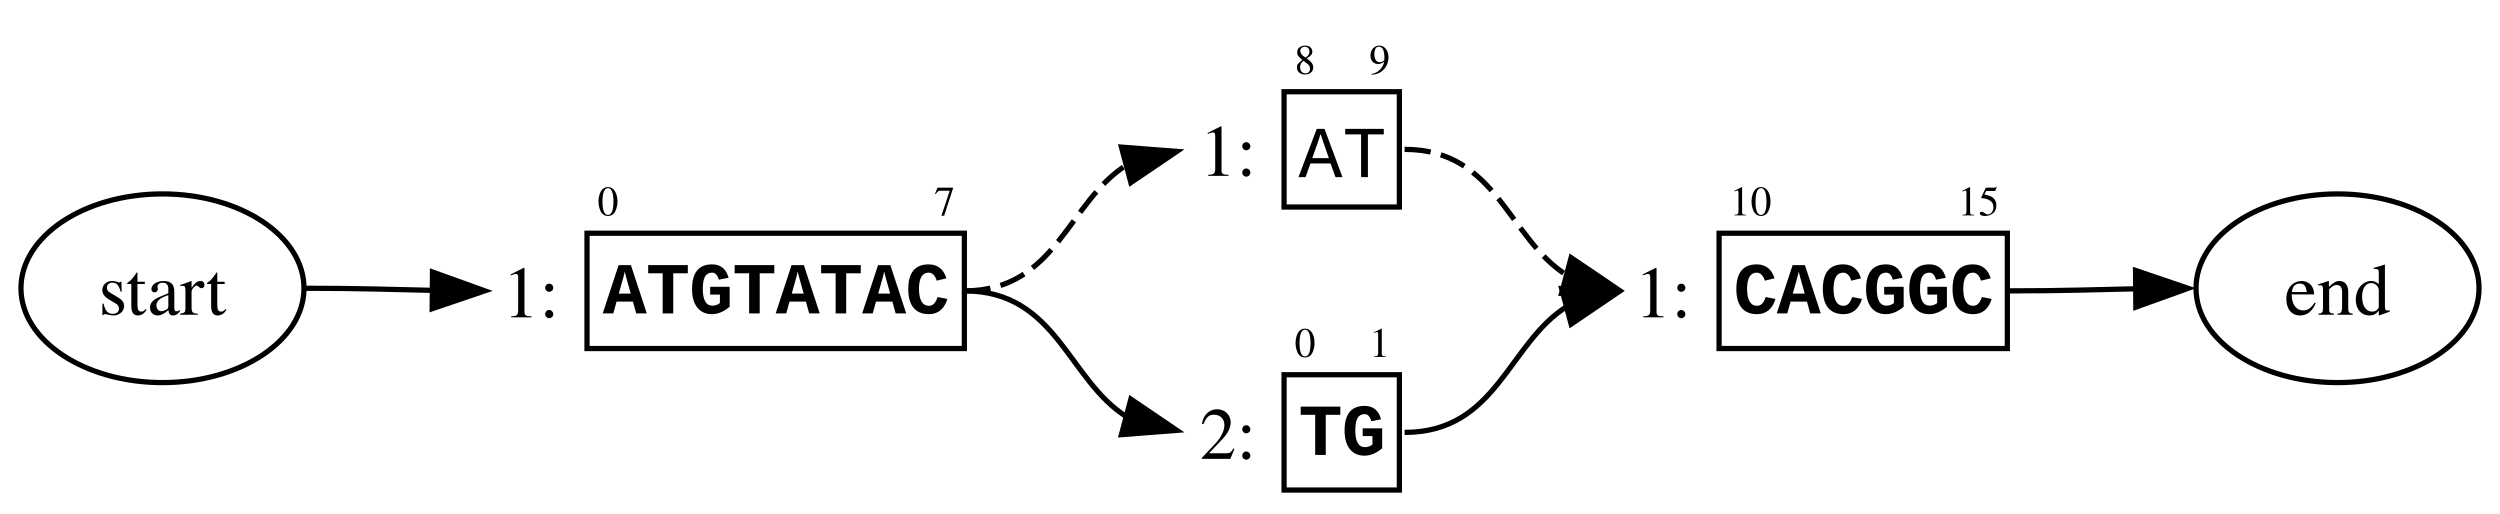
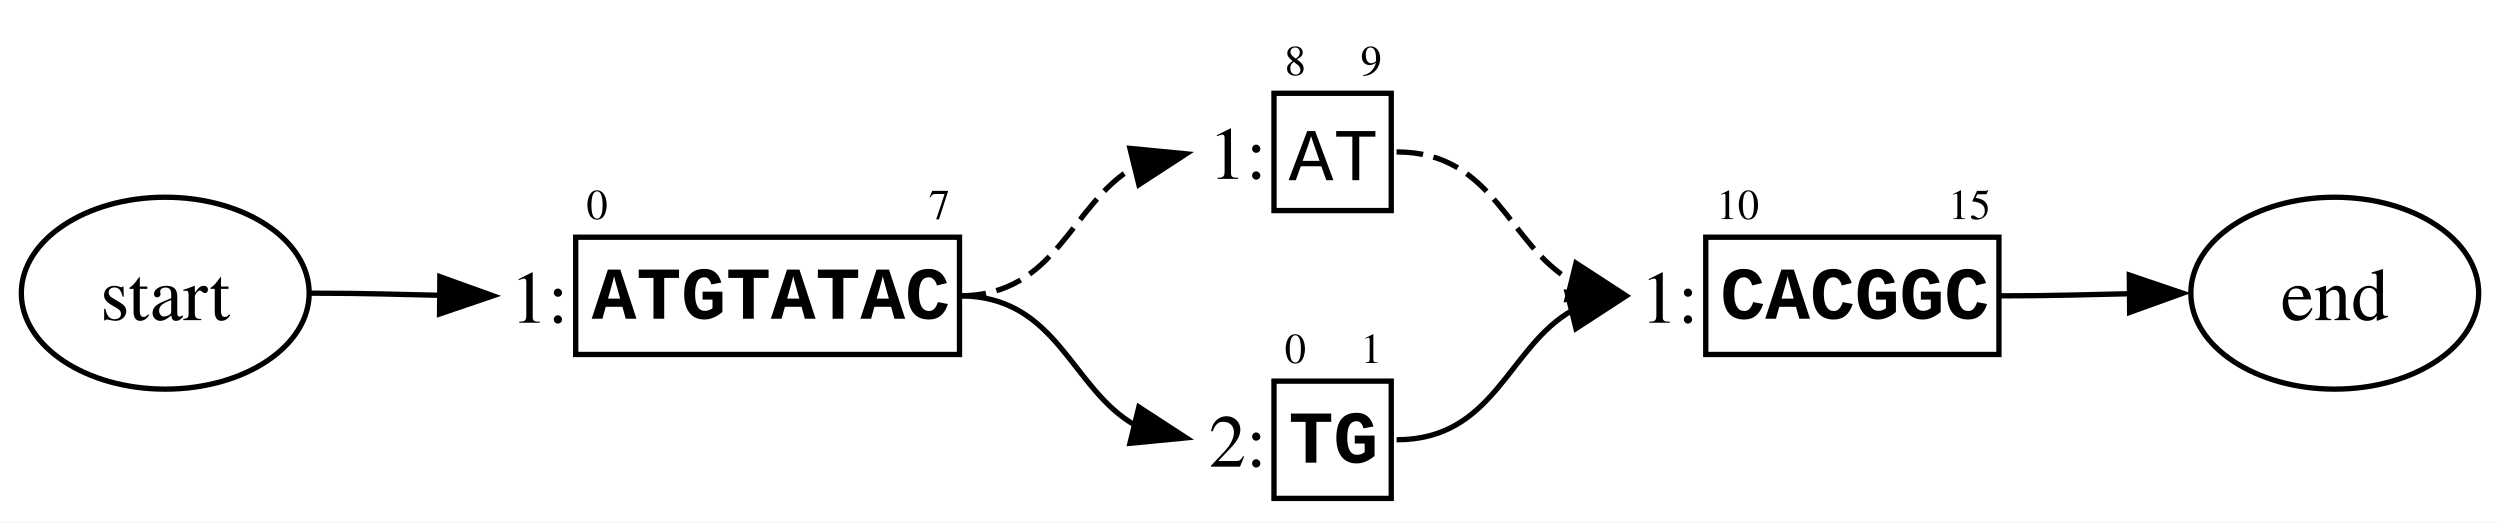
- <svg xmlns="http://www.w3.org/2000/svg" width="477pt" height="98pt" viewBox="0.00 0.00 477.00 98.00">
+ <svg xmlns="http://www.w3.org/2000/svg" width="469pt" height="98pt" viewBox="0.00 0.00 469.00 98.00">
  <g id="graph0" class="graph" transform="scale(1 1) rotate(0) translate(4 94)">
-     <polygon fill="white" stroke="none" points="-4,4 -4,-94 473,-94 473,4 -4,4" />
+     <polygon fill="white" stroke="none" points="-4,4 -4,-94 465,-94 465,4 -4,4" />
    <g id="node1" class="node">
      <ellipse fill="none" stroke="black" cx="27" cy="-39" rx="27" ry="18" />
      <text text-anchor="middle" x="27" y="-33.95" font-family="Times,serif" font-size="14.00">start</text>
    </g>
    <g id="node2" class="node">
-       <text text-anchor="start" x="110" y="-52.9" font-family="Times,serif" font-size="8.00">0</text>
-       <text text-anchor="start" x="174.25" y="-52.9" font-family="Times,serif" font-size="8.00">7</text>
-       <text text-anchor="start" x="91.88" y="-33.45" font-family="Times,serif" font-size="14.00">1: </text>
-       <polygon fill="none" stroke="black" points="108,-27.5 108,-49.5 180,-49.5 180,-27.5 108,-27.5" />
-       <text text-anchor="start" x="111" y="-34.2" font-family="Courier New" font-weight="bold" font-size="14.00">A</text>
-       <text text-anchor="start" x="119.25" y="-34.2" font-family="Courier New" font-weight="bold" font-size="14.00">T</text>
-       <text text-anchor="start" x="127.5" y="-34.2" font-family="Courier New" font-weight="bold" font-size="14.00">G</text>
-       <text text-anchor="start" x="135.75" y="-34.2" font-family="Courier New" font-weight="bold" font-size="14.00">T</text>
-       <text text-anchor="start" x="144" y="-34.2" font-family="Courier New" font-weight="bold" font-size="14.00">A</text>
-       <text text-anchor="start" x="152.25" y="-34.2" font-family="Courier New" font-weight="bold" font-size="14.00">T</text>
-       <text text-anchor="start" x="160.5" y="-34.2" font-family="Courier New" font-weight="bold" font-size="14.00">A</text>
-       <text text-anchor="start" x="168.75" y="-34.2" font-family="Courier New" font-weight="bold" font-size="14.00">C</text>
+       <text text-anchor="start" x="106" y="-52.9" font-family="Times,serif" font-size="8.00">0</text>
+       <text text-anchor="start" x="170.25" y="-52.9" font-family="Times,serif" font-size="8.00">7</text>
+       <text text-anchor="start" x="91.75" y="-33.45" font-family="Times,serif" font-size="14.00">1:</text>
+       <polygon fill="none" stroke="black" points="104,-27.5 104,-49.5 176,-49.5 176,-27.5 104,-27.5" />
+       <text text-anchor="start" x="107" y="-34.2" font-family="Courier New" font-weight="bold" font-size="14.00">ATGTATAC</text>
    </g>
    <g id="edge1" class="edge">
      <path fill="none" stroke="black" d="M54,-39C65.38,-39 70.68,-38.75 78.55,-38.6" />
      <polygon fill="black" stroke="black" points="78.52,-42.1 88.49,-38.51 78.46,-35.1 78.52,-42.1" />
    </g>
    <g id="node3" class="node">
-       <text text-anchor="start" x="243" y="-79.9" font-family="Times,serif" font-size="8.00">8</text>
-       <text text-anchor="start" x="257.25" y="-79.9" font-family="Times,serif" font-size="8.00">9</text>
-       <text text-anchor="start" x="224.88" y="-60.45" font-family="Times,serif" font-size="14.00">1: </text>
-       <polygon fill="none" stroke="black" points="241,-54.5 241,-76.5 263,-76.5 263,-54.5 241,-54.5" />
-       <text text-anchor="start" x="243.75" y="-60.2" font-family="Courier New" font-size="14.00">AT</text>
+       <text text-anchor="start" x="237" y="-79.9" font-family="Times,serif" font-size="8.00">8</text>
+       <text text-anchor="start" x="251.25" y="-79.9" font-family="Times,serif" font-size="8.00">9</text>
+       <text text-anchor="start" x="222.75" y="-60.45" font-family="Times,serif" font-size="14.00">1:</text>
+       <polygon fill="none" stroke="black" points="235,-54.5 235,-76.5 257,-76.5 257,-54.5 235,-54.5" />
+       <text text-anchor="start" x="237.75" y="-60.2" font-family="Courier New" font-size="14.00">AT</text>
    </g>
    <g id="edge2" class="edge">
-       <path fill="none" stroke="black" stroke-dasharray="5,2" d="M180,-38.5C197.68,-38.5 199.76,-55.65 211.11,-62.61" />
-       <polygon fill="black" stroke="black" points="209.97,-65.93 220.54,-65.11 211.77,-59.16 209.97,-65.93" />
+       <path fill="none" stroke="black" stroke-dasharray="5,2" d="M176,-38.5C194.46,-38.5 196.85,-55.98 209.03,-62.81" />
+       <polygon fill="black" stroke="black" points="207.98,-66.16 218.53,-65.14 209.65,-59.36 207.98,-66.16" />
    </g>
    <g id="node4" class="node">
-       <text text-anchor="start" x="243" y="-25.9" font-family="Times,serif" font-size="8.00">0</text>
-       <text text-anchor="start" x="257.25" y="-25.9" font-family="Times,serif" font-size="8.00">1</text>
-       <text text-anchor="start" x="224.88" y="-6.45" font-family="Times,serif" font-size="14.00">2: </text>
-       <polygon fill="none" stroke="black" points="241,-0.5 241,-22.5 263,-22.5 263,-0.5 241,-0.5" />
-       <text text-anchor="start" x="243.75" y="-7.2" font-family="Courier New" font-weight="bold" font-size="14.00">T</text>
-       <text text-anchor="start" x="252" y="-7.2" font-family="Courier New" font-weight="bold" font-size="14.00">G</text>
+       <text text-anchor="start" x="237" y="-25.9" font-family="Times,serif" font-size="8.00">0</text>
+       <text text-anchor="start" x="251.25" y="-25.9" font-family="Times,serif" font-size="8.00">1</text>
+       <text text-anchor="start" x="222.75" y="-6.45" font-family="Times,serif" font-size="14.00">2:</text>
+       <polygon fill="none" stroke="black" points="235,-0.5 235,-22.5 257,-22.5 257,-0.5 235,-0.5" />
+       <text text-anchor="start" x="237.75" y="-7.2" font-family="Courier New" font-weight="bold" font-size="14.00">TG</text>
    </g>
    <g id="edge3" class="edge">
-       <path fill="none" stroke="black" d="M180,-38.5C197.68,-38.5 199.76,-21.35 211.11,-14.39" />
-       <polygon fill="black" stroke="black" points="211.77,-17.84 220.54,-11.89 209.97,-11.07 211.77,-17.84" />
+       <path fill="none" stroke="black" d="M176,-38.5C194.46,-38.5 196.85,-21.02 209.03,-14.19" />
+       <polygon fill="black" stroke="black" points="209.65,-17.64 218.53,-11.86 207.98,-10.84 209.65,-17.64" />
    </g>
    <g id="node5" class="node">
-       <text text-anchor="start" x="326" y="-52.9" font-family="Times,serif" font-size="8.00">10</text>
-       <text text-anchor="start" x="369.5" y="-52.9" font-family="Times,serif" font-size="8.00">15</text>
-       <text text-anchor="start" x="307.88" y="-33.45" font-family="Times,serif" font-size="14.00">1: </text>
-       <polygon fill="none" stroke="black" points="324,-27.5 324,-49.5 379,-49.5 379,-27.5 324,-27.5" />
-       <text text-anchor="start" x="326.75" y="-34.2" font-family="Courier New" font-weight="bold" font-size="14.00">C</text>
-       <text text-anchor="start" x="335" y="-34.2" font-family="Courier New" font-weight="bold" font-size="14.00">A</text>
-       <text text-anchor="start" x="343.25" y="-34.2" font-family="Courier New" font-weight="bold" font-size="14.00">C</text>
-       <text text-anchor="start" x="351.5" y="-34.2" font-family="Courier New" font-weight="bold" font-size="14.00">G</text>
-       <text text-anchor="start" x="359.75" y="-34.2" font-family="Courier New" font-weight="bold" font-size="14.00">G</text>
-       <text text-anchor="start" x="368" y="-34.2" font-family="Courier New" font-weight="bold" font-size="14.00">C</text>
+       <text text-anchor="start" x="318" y="-52.9" font-family="Times,serif" font-size="8.00">10</text>
+       <text text-anchor="start" x="361.5" y="-52.9" font-family="Times,serif" font-size="8.00">15</text>
+       <text text-anchor="start" x="303.75" y="-33.45" font-family="Times,serif" font-size="14.00">1:</text>
+       <polygon fill="none" stroke="black" points="316,-27.5 316,-49.5 371,-49.5 371,-27.5 316,-27.5" />
+       <text text-anchor="start" x="318.75" y="-34.2" font-family="Courier New" font-weight="bold" font-size="14.00">CACGGC</text>
    </g>
    <g id="edge4" class="edge">
-       <path fill="none" stroke="black" stroke-dasharray="5,2" d="M264,-65.5C281.68,-65.5 283.76,-48.35 295.11,-41.39" />
-       <polygon fill="black" stroke="black" points="295.77,-44.84 304.54,-38.89 293.97,-38.07 295.77,-44.84" />
+       <path fill="none" stroke="black" stroke-dasharray="5,2" d="M258,-65.5C276.46,-65.5 278.85,-48.02 291.03,-41.19" />
+       <polygon fill="black" stroke="black" points="291.65,-44.64 300.53,-38.86 289.98,-37.84 291.65,-44.64" />
    </g>
    <g id="edge5" class="edge">
-       <path fill="none" stroke="black" d="M264,-11.5C281.68,-11.5 283.76,-28.65 295.11,-35.61" />
-       <polygon fill="black" stroke="black" points="293.97,-38.93 304.54,-38.11 295.77,-32.16 293.97,-38.93" />
+       <path fill="none" stroke="black" d="M258,-11.5C276.46,-11.5 278.85,-28.98 291.03,-35.81" />
+       <polygon fill="black" stroke="black" points="289.98,-39.16 300.53,-38.14 291.65,-32.36 289.98,-39.16" />
    </g>
    <g id="node6" class="node">
-       <ellipse fill="none" stroke="black" cx="442" cy="-39" rx="27" ry="18" />
-       <text text-anchor="middle" x="442" y="-33.95" font-family="Times,serif" font-size="14.00">end</text>
+       <ellipse fill="none" stroke="black" cx="434" cy="-39" rx="27" ry="18" />
+       <text text-anchor="middle" x="434" y="-33.95" font-family="Times,serif" font-size="14.00">end</text>
    </g>
    <g id="edge6" class="edge">
-       <path fill="none" stroke="black" d="M379,-38.5C390.38,-38.5 395.69,-38.75 403.55,-38.9" />
-       <polygon fill="black" stroke="black" points="403.46,-42.4 413.49,-38.99 403.52,-35.4 403.46,-42.4" />
+       <path fill="none" stroke="black" d="M371,-38.5C382.38,-38.5 387.68,-38.75 395.55,-38.9" />
+       <polygon fill="black" stroke="black" points="395.46,-42.4 405.49,-38.99 395.52,-35.4 395.46,-42.4" />
    </g>
  </g>
</svg>
